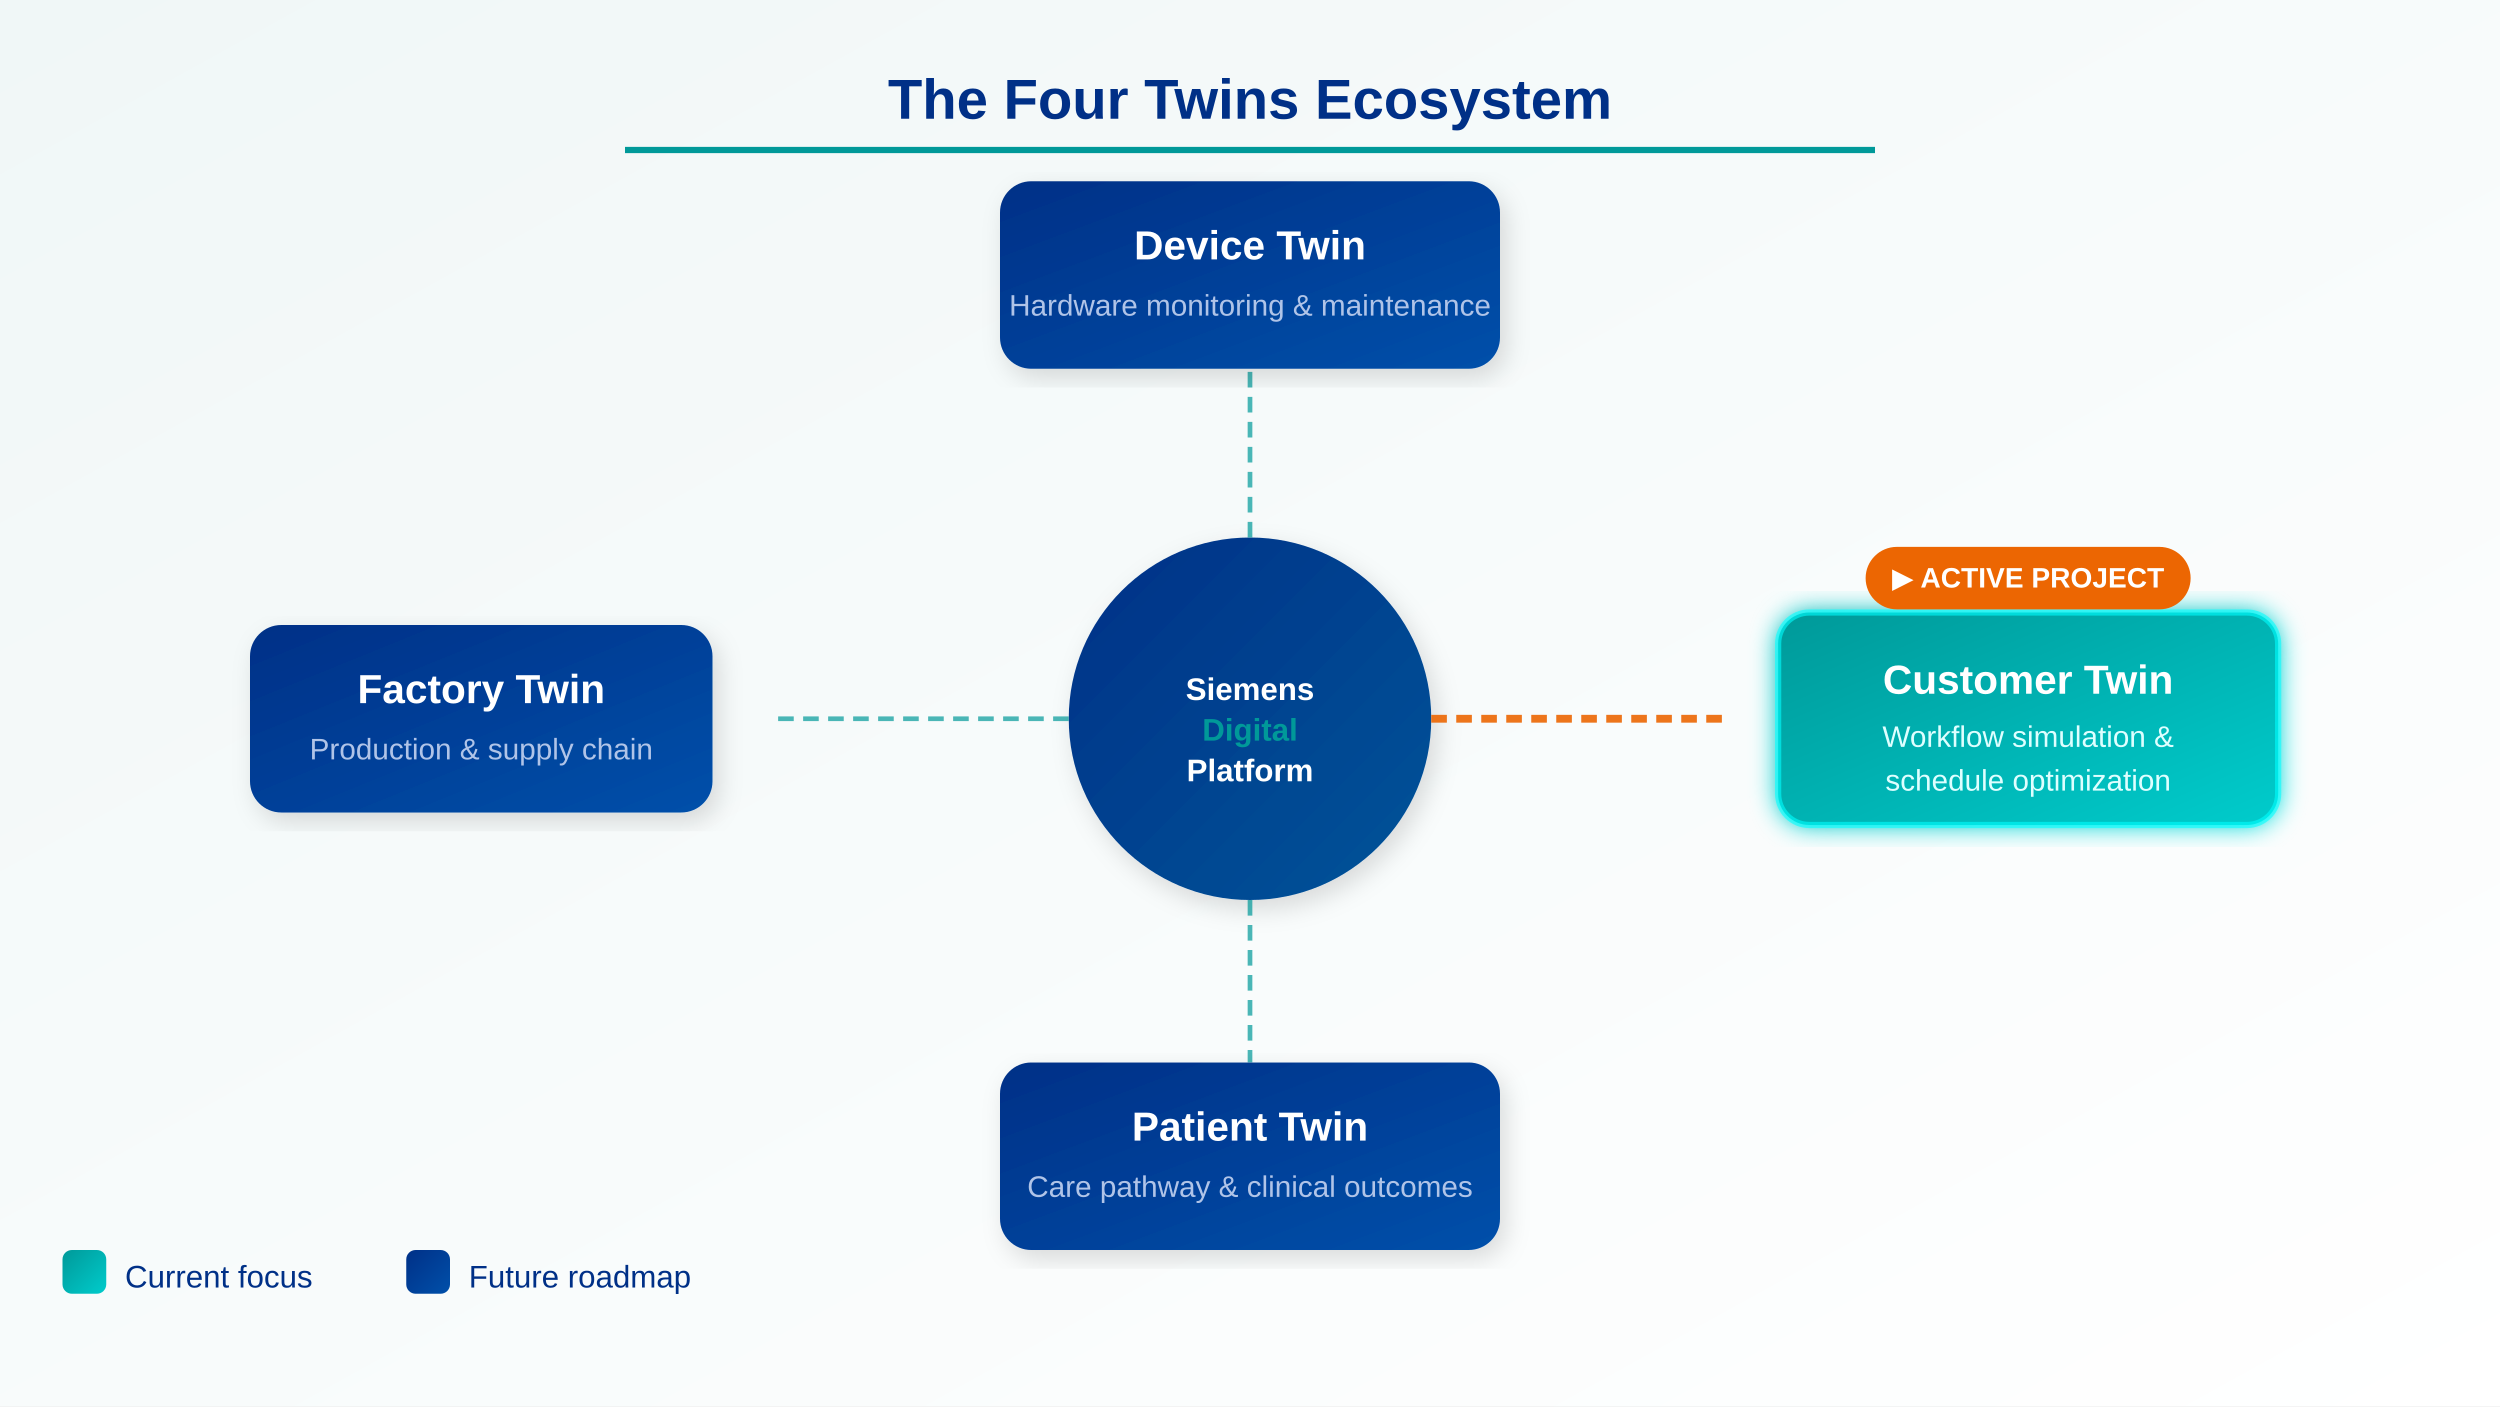
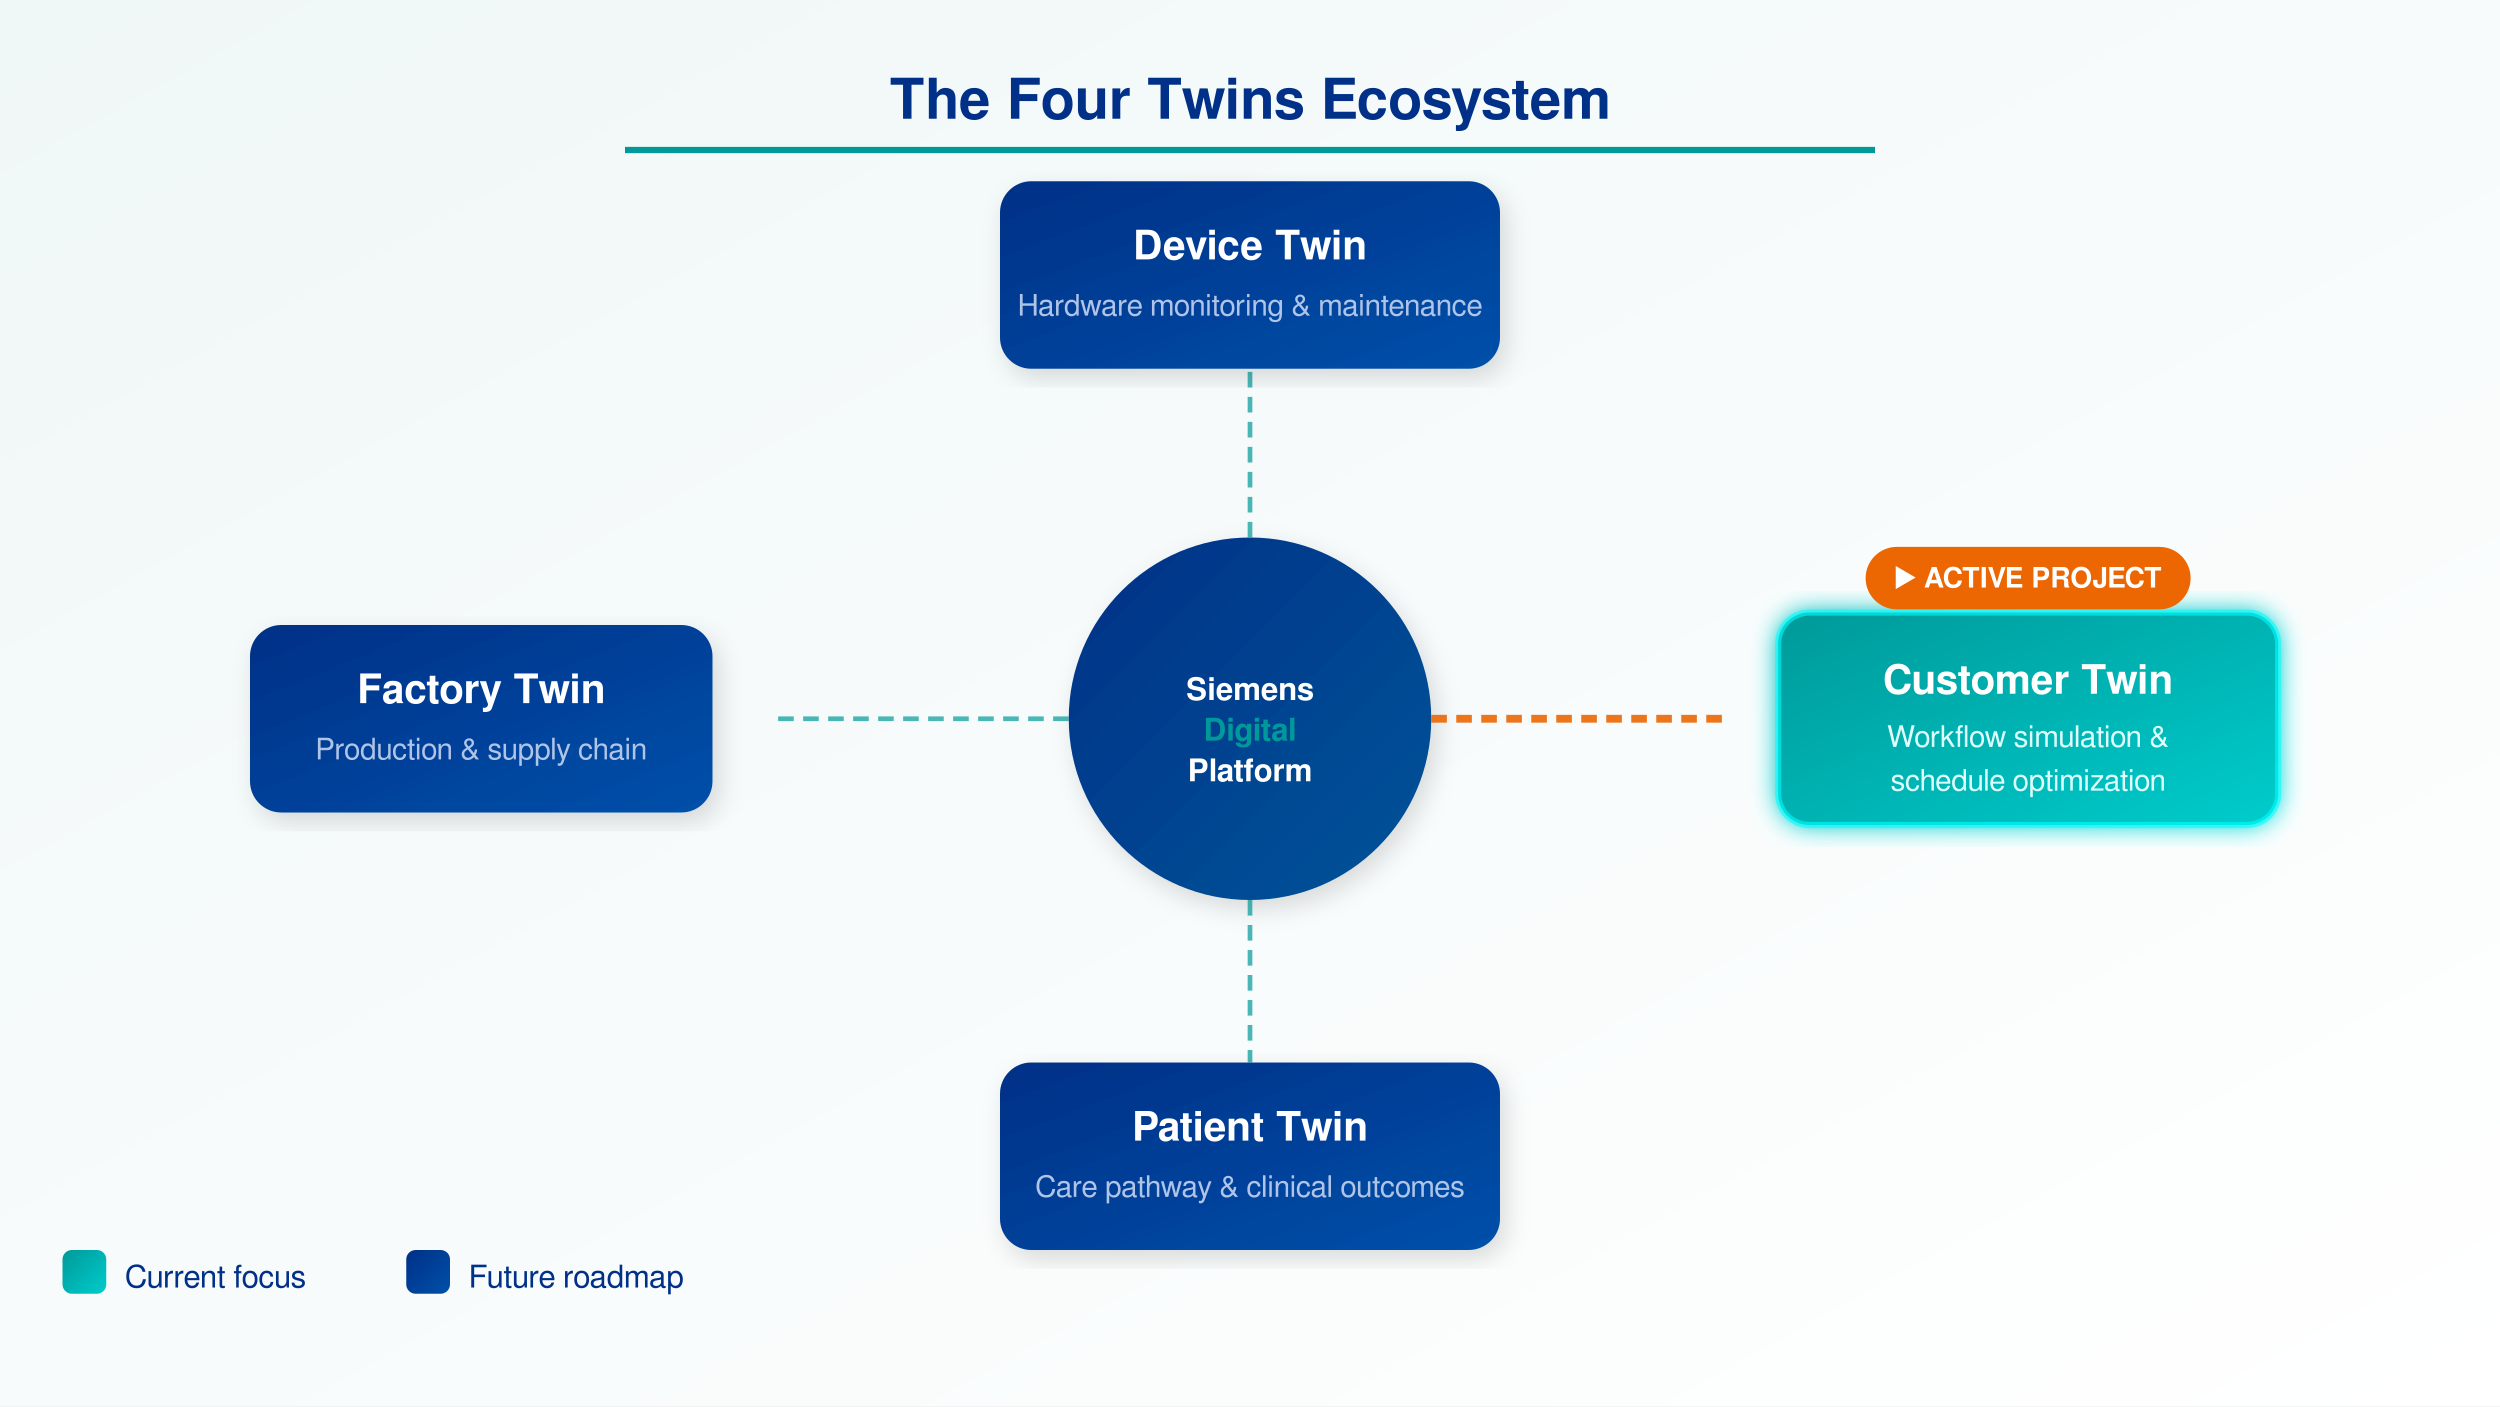
<svg xmlns="http://www.w3.org/2000/svg" viewBox="0 0 800 450" width="800" height="450">
  <defs>
    <linearGradient id="bgGrad" x1="0%" y1="0%" x2="100%" y2="100%">
      <stop offset="0%" style="stop-color:#F0F7F7;stop-opacity:1" />
      <stop offset="100%" style="stop-color:#FFFFFF;stop-opacity:1" />
    </linearGradient>
    <linearGradient id="hubGrad" x1="0%" y1="0%" x2="100%" y2="100%">
      <stop offset="0%" style="stop-color:#003087;stop-opacity:1" />
      <stop offset="100%" style="stop-color:#005599;stop-opacity:1" />
    </linearGradient>
    <linearGradient id="tealGrad" x1="0%" y1="0%" x2="100%" y2="100%">
      <stop offset="0%" style="stop-color:#009999;stop-opacity:1" />
      <stop offset="100%" style="stop-color:#00CCCC;stop-opacity:1" />
    </linearGradient>
    <linearGradient id="navyGrad" x1="0%" y1="0%" x2="100%" y2="100%">
      <stop offset="0%" style="stop-color:#003087;stop-opacity:1" />
      <stop offset="100%" style="stop-color:#0050AA;stop-opacity:1" />
    </linearGradient>
    <filter id="glow">
      <feGaussianBlur stdDeviation="4" result="coloredBlur" />
      <feMerge>
        <feMergeNode in="coloredBlur" />
        <feMergeNode in="SourceGraphic" />
      </feMerge>
    </filter>
    <filter id="shadow">
      <feDropShadow dx="2" dy="3" stdDeviation="4" flood-color="#00000022" />
    </filter>
  </defs>
  <rect width="800" height="450" fill="url(#bgGrad)" />
-   <text x="400" y="38" text-anchor="middle" font-family="'Helvetica Neue',Arial,sans-serif" font-size="18" font-weight="700" fill="#003087">The Four Twins Ecosystem</text>
+   <text x="400" y="38" text-anchor="middle" font-family="FreeSans,sans-serif" font-size="18" font-weight="700" fill="#003087">The Four Twins Ecosystem</text>
  <line x1="200" y1="48" x2="600" y2="48" stroke="#009999" stroke-width="2" />
  <circle cx="400" cy="230" r="58" fill="url(#hubGrad)" filter="url(#shadow)" />
-   <text x="400" y="224" text-anchor="middle" font-family="'Helvetica Neue',Arial,sans-serif" font-size="10" font-weight="700" fill="#FFFFFF">Siemens</text>
-   <text x="400" y="237" text-anchor="middle" font-family="'Helvetica Neue',Arial,sans-serif" font-size="10" font-weight="700" fill="#009999">Digital</text>
-   <text x="400" y="250" text-anchor="middle" font-family="'Helvetica Neue',Arial,sans-serif" font-size="10" font-weight="700" fill="#FFFFFF">Platform</text>
+   <text x="400" y="224" text-anchor="middle" font-family="FreeSans,sans-serif" font-size="10" font-weight="700" fill="#FFFFFF">Siemens</text>
+   <text x="400" y="237" text-anchor="middle" font-family="FreeSans,sans-serif" font-size="10" font-weight="700" fill="#009999">Digital</text>
+   <text x="400" y="250" text-anchor="middle" font-family="FreeSans,sans-serif" font-size="10" font-weight="700" fill="#FFFFFF">Platform</text>
  <line x1="400" y1="172" x2="400" y2="118" stroke="#009999" stroke-width="1.5" stroke-dasharray="5,3" opacity="0.7" />
  <line x1="400" y1="288" x2="400" y2="340" stroke="#009999" stroke-width="1.5" stroke-dasharray="5,3" opacity="0.7" />
  <line x1="342" y1="230" x2="248" y2="230" stroke="#009999" stroke-width="1.5" stroke-dasharray="5,3" opacity="0.7" />
  <line x1="458" y1="230" x2="552" y2="230" stroke="#EC6602" stroke-width="2.5" stroke-dasharray="5,3" opacity="0.9" />
  <rect x="320" y="58" width="160" height="60" rx="10" fill="url(#navyGrad)" filter="url(#shadow)" />
-   <text x="400" y="83" text-anchor="middle" font-family="'Helvetica Neue',Arial,sans-serif" font-size="13" font-weight="700" fill="#FFFFFF">Device Twin</text>
-   <text x="400" y="101" text-anchor="middle" font-family="'Helvetica Neue',Arial,sans-serif" font-size="9.5" fill="#B0C4E8">Hardware monitoring &amp; maintenance</text>
+   <text x="400" y="83" text-anchor="middle" font-family="FreeSans,sans-serif" font-size="13" font-weight="700" fill="#FFFFFF">Device Twin</text>
+   <text x="400" y="101" text-anchor="middle" font-family="FreeSans,sans-serif" font-size="9.5" fill="#B0C4E8">Hardware monitoring &amp; maintenance</text>
  <rect x="320" y="340" width="160" height="60" rx="10" fill="url(#navyGrad)" filter="url(#shadow)" />
-   <text x="400" y="365" text-anchor="middle" font-family="'Helvetica Neue',Arial,sans-serif" font-size="13" font-weight="700" fill="#FFFFFF">Patient Twin</text>
-   <text x="400" y="383" text-anchor="middle" font-family="'Helvetica Neue',Arial,sans-serif" font-size="9.5" fill="#B0C4E8">Care pathway &amp; clinical outcomes</text>
+   <text x="400" y="365" text-anchor="middle" font-family="FreeSans,sans-serif" font-size="13" font-weight="700" fill="#FFFFFF">Patient Twin</text>
+   <text x="400" y="383" text-anchor="middle" font-family="FreeSans,sans-serif" font-size="9.5" fill="#B0C4E8">Care pathway &amp; clinical outcomes</text>
  <rect x="80" y="200" width="148" height="60" rx="10" fill="url(#navyGrad)" filter="url(#shadow)" />
-   <text x="154" y="225" text-anchor="middle" font-family="'Helvetica Neue',Arial,sans-serif" font-size="13" font-weight="700" fill="#FFFFFF">Factory Twin</text>
-   <text x="154" y="243" text-anchor="middle" font-family="'Helvetica Neue',Arial,sans-serif" font-size="9.5" fill="#B0C4E8">Production &amp; supply chain</text>
+   <text x="154" y="225" text-anchor="middle" font-family="FreeSans,sans-serif" font-size="13" font-weight="700" fill="#FFFFFF">Factory Twin</text>
+   <text x="154" y="243" text-anchor="middle" font-family="FreeSans,sans-serif" font-size="9.5" fill="#B0C4E8">Production &amp; supply chain</text>
  <rect x="569" y="196" width="160" height="68" rx="10" fill="url(#tealGrad)" filter="url(#glow)" stroke="#00FFFF" stroke-width="2" stroke-opacity="0.6" />
-   <text x="649" y="222" text-anchor="middle" font-family="'Helvetica Neue',Arial,sans-serif" font-size="13" font-weight="700" fill="#FFFFFF">Customer Twin</text>
-   <text x="649" y="239" text-anchor="middle" font-family="'Helvetica Neue',Arial,sans-serif" font-size="9.5" fill="#DEFFFF">Workflow simulation &amp;</text>
-   <text x="649" y="253" text-anchor="middle" font-family="'Helvetica Neue',Arial,sans-serif" font-size="9.5" fill="#DEFFFF">schedule optimization</text>
+   <text x="649" y="222" text-anchor="middle" font-family="FreeSans,sans-serif" font-size="13" font-weight="700" fill="#FFFFFF">Customer Twin</text>
+   <text x="649" y="239" text-anchor="middle" font-family="FreeSans,sans-serif" font-size="9.5" fill="#DEFFFF">Workflow simulation &amp;</text>
+   <text x="649" y="253" text-anchor="middle" font-family="FreeSans,sans-serif" font-size="9.5" fill="#DEFFFF">schedule optimization</text>
  <rect x="597" y="175" width="104" height="20" rx="10" fill="#EC6602" />
-   <text x="649" y="188" text-anchor="middle" font-family="'Helvetica Neue',Arial,sans-serif" font-size="9" font-weight="700" fill="#FFFFFF">▶ ACTIVE PROJECT</text>
+   <text x="649" y="188" text-anchor="middle" font-family="FreeSans,sans-serif" font-size="9" font-weight="700" fill="#FFFFFF">▶ ACTIVE PROJECT</text>
  <rect x="20" y="400" width="14" height="14" rx="3" fill="url(#tealGrad)" />
-   <text x="40" y="412" font-family="'Helvetica Neue',Arial,sans-serif" font-size="10" fill="#003087">Current focus</text>
+   <text x="40" y="412" font-family="FreeSans,sans-serif" font-size="10" fill="#003087">Current focus</text>
  <rect x="130" y="400" width="14" height="14" rx="3" fill="url(#navyGrad)" />
-   <text x="150" y="412" font-family="'Helvetica Neue',Arial,sans-serif" font-size="10" fill="#003087">Future roadmap</text>
+   <text x="150" y="412" font-family="FreeSans,sans-serif" font-size="10" fill="#003087">Future roadmap</text>
</svg>
